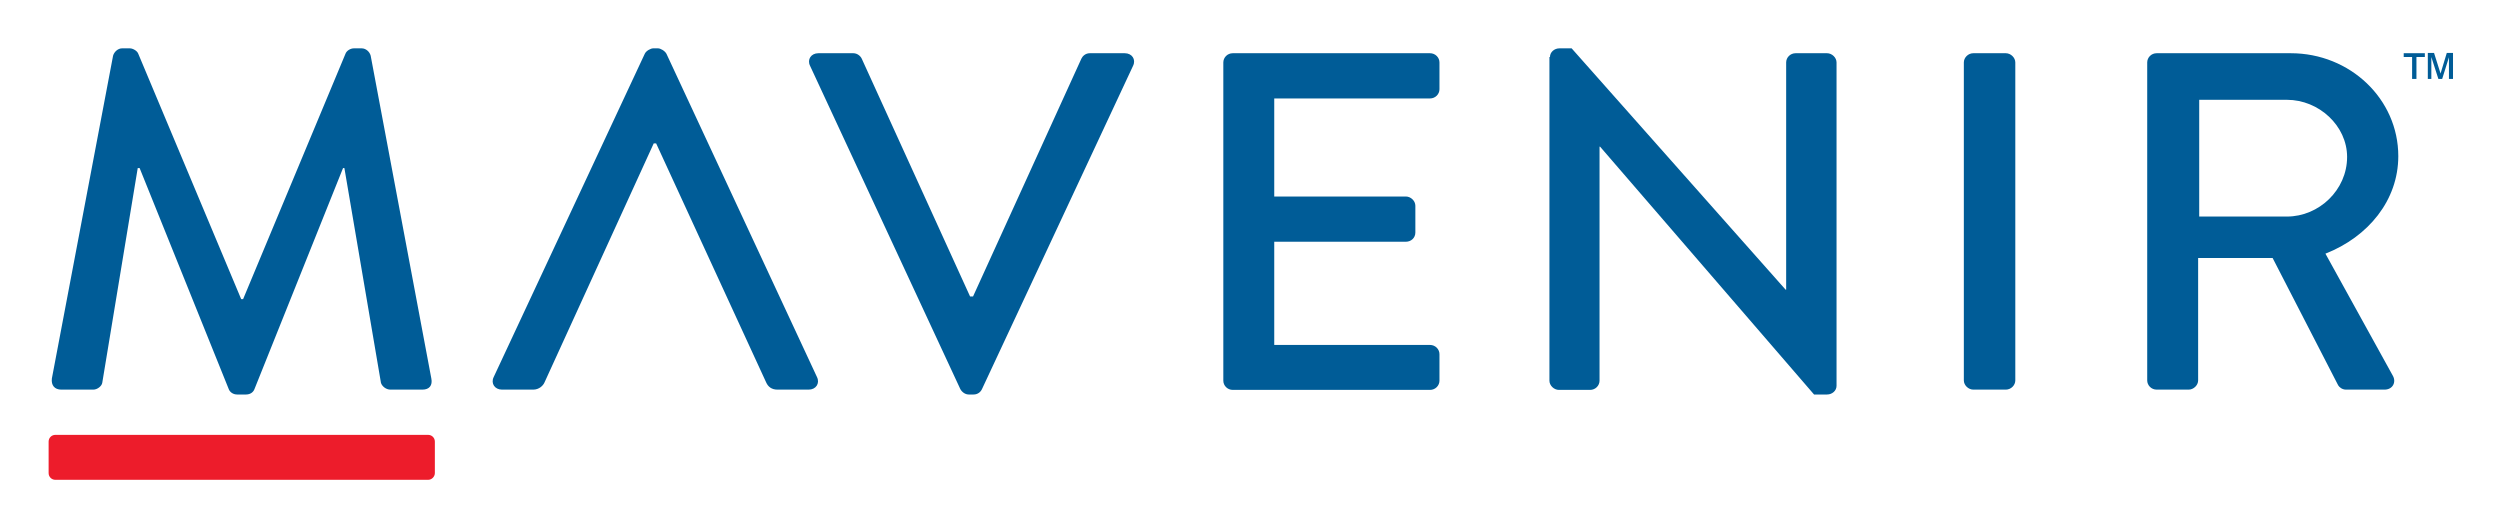
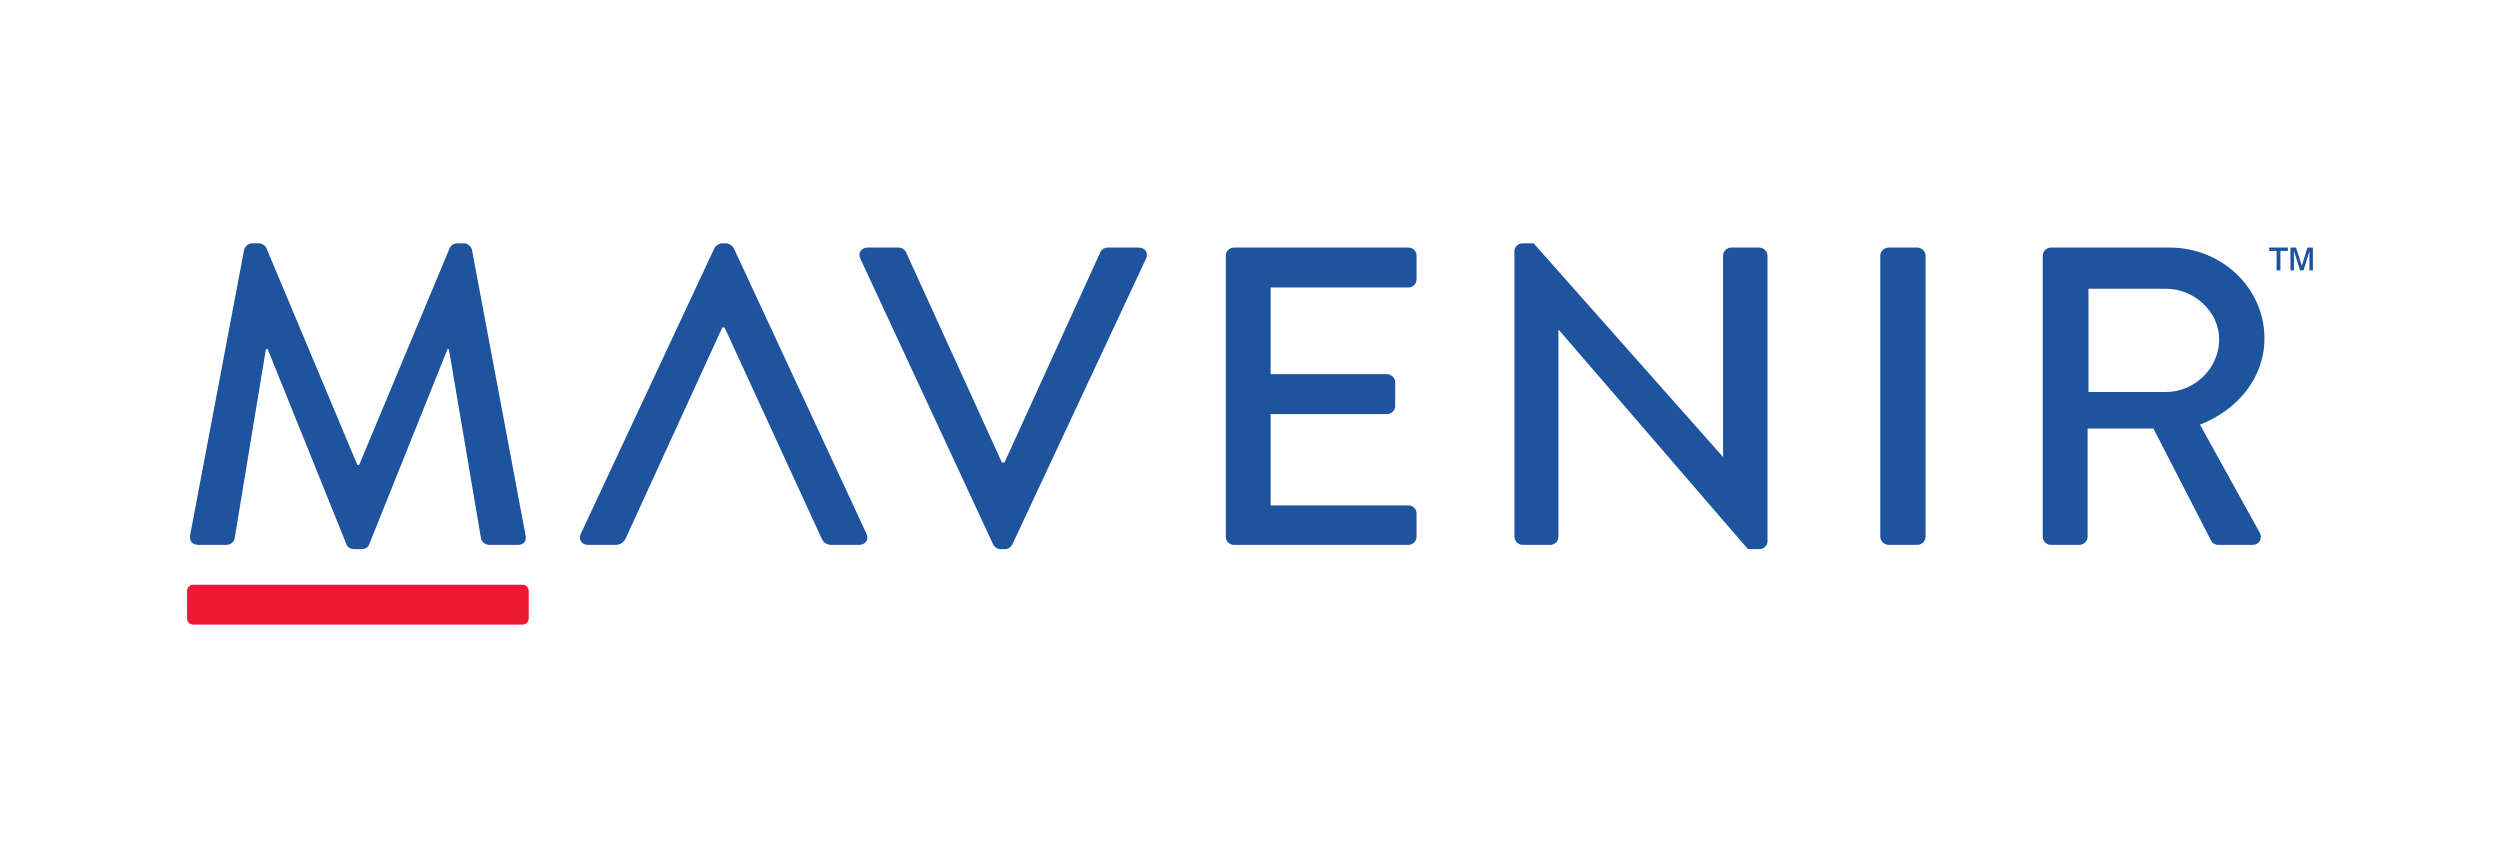
- <svg xmlns="http://www.w3.org/2000/svg" role="img" viewBox="60.25 83.75 923.00 194.50">
-   <style>svg {enable-background:new 0 0 1044.1 362.5}</style>
-   <style>.st1{fill:#005c97}</style>
-   <path fill="#ed1c2b" d="M218.3 260.9H80.7c-1.4 0-2.5-1.1-2.5-2.5v-11.6c0-1.4 1.1-2.5 2.5-2.5h137.6c1.4 0 2.5 1.1 2.5 2.5v11.6c0 1.3-1.1 2.5-2.5 2.5z" />
-   <path d="M261.3 224.9c-.5 1.2-2 2.7-4.2 2.7h-11.5c-2.7 0-4.2-2.3-3.1-4.6l55.8-119.4c.5-1.1 2.2-2 3.1-2h1.8c.9 0 2.5.9 3.1 2L361.9 223c1.1 2.3-.4 4.6-3.1 4.6h-11.5c-2.2 0-3.5-1.1-4.2-2.7l-40.6-88.2h-.9l-40.3 88.2zM102 104.3c.4-1.4 1.8-2.7 3.3-2.7h2.9c1.1 0 2.7.9 3.1 2l38 90.6h.7l37.8-90.6c.4-1.1 1.8-2 3.1-2h2.9c1.5 0 2.9 1.2 3.3 2.7l22.4 119.2c.5 2.5-.7 4.1-3.3 4.1h-11.8c-1.6 0-3.1-1.2-3.5-2.5l-13.5-79.3h-.5l-32.7 81.6c-.4 1.1-1.5 2-3.1 2h-3.3c-1.5 0-2.7-.9-3.1-2l-32.9-81.6h-.7L98 225.1c-.2 1.2-1.8 2.5-3.3 2.5H82.9c-2.5 0-3.8-1.6-3.5-4.1L102 104.3zm257.3 3.7c-1.1-2.3.4-4.6 3.1-4.6h12.9c1.5 0 2.7 1.1 3.1 2l40 87.8h1.1l40-87.8c.4-.9 1.5-2 3.1-2h12.9c2.7 0 4.2 2.3 3.1 4.6l-55.8 119.4c-.5 1.1-1.6 2-3.1 2h-1.8c-1.3 0-2.5-.9-3.1-2L359.3 108zm152.6-1.2c0-1.8 1.5-3.4 3.5-3.4h72.8c2 0 3.5 1.6 3.5 3.4v9.9c0 1.8-1.5 3.4-3.5 3.4h-57.5v36.2h48.6c1.8 0 3.5 1.6 3.5 3.4v9.9c0 2-1.6 3.4-3.5 3.4h-48.6v38.1h57.5c2 0 3.5 1.6 3.5 3.4v9.8c0 1.8-1.5 3.4-3.5 3.4h-72.8c-2 0-3.5-1.6-3.5-3.4V106.8zm120.6-2c0-1.8 1.6-3.2 3.5-3.2h4.5l79 89.1h.2v-83.9c0-1.8 1.5-3.4 3.5-3.4h11.6c1.8 0 3.5 1.6 3.5 3.4v119.4c0 1.8-1.6 3.2-3.5 3.2H730l-79-91.5h-.2v86.4c0 1.8-1.5 3.4-3.5 3.4h-11.5c-1.8 0-3.5-1.6-3.5-3.4V104.8zm152.8 2c0-1.8 1.6-3.4 3.5-3.4h12c1.8 0 3.5 1.6 3.5 3.4v117.4c0 1.8-1.6 3.4-3.5 3.4h-12c-1.8 0-3.5-1.6-3.5-3.4V106.8z" class="st1" />
-   <path d="M918.8 177.4c15.8-6.2 26.9-19.7 26.9-36 0-21.1-17.8-38-39.7-38h-49.5c-2 0-3.5 1.6-3.5 3.4v117.4c0 1.8 1.5 3.4 3.5 3.4h11.8c1.8 0 3.5-1.6 3.5-3.4V179h27.5l24.2 47c.4.7 1.5 1.6 2.9 1.6h14.2c3.1 0 4.4-2.8 3.1-5.1l-24.9-45.1zm-46.6-13.7v-43.1h32.4c11.8 0 22.2 9.6 22.2 21.1 0 12.2-10.4 22-22.2 22h-32.4z" class="st1" />
-   <g>
-     <path d="M950.8 112.9v-8.1h-3.1v-1.4h7.8v1.4h-3.1v8.1h-1.6zm5.8 0v-9.6h2.3l2.4 7.6 2.3-7.6h2.3v9.6h-1.5v-8l-2.5 8h-1.4l-2.6-8.1v8.1h-1.3z" class="st1" />
+ <svg xmlns="http://www.w3.org/2000/svg" version="1.1" id="svg2" xml:space="preserve" width="1392.133" height="483.311" viewBox="0 0 1392.133 483.311">
+   <defs id="defs6">
+     <clipPath clipPathUnits="userSpaceOnUse" id="clipPath16">
+       <path d="M 0,362.483 H 1044.1 V 0 H 0 Z" id="path14" />
+     </clipPath>
+   </defs>
+   <g id="g8" transform="matrix(1.333333,0,0,-1.333333,0,483.3107)">
+     <g id="g10">
+       <g id="g12" clip-path="url(#clipPath16)">
+         <g id="g18" transform="translate(218.2657,101.6137)">
+           <path d="m 0,0 h -137.587 c -1.404,0 -2.543,1.138 -2.543,2.542 v 11.567 c 0,1.405 1.139,2.543 2.543,2.543 H 0 c 1.403,0 2.542,-1.138 2.542,-2.543 V 2.542 C 2.542,1.138 1.403,0 0,0" style="fill:#ed1834;fill-opacity:1;fill-rule:nonzero;stroke:none" id="path20" />
+         </g>
+         <g id="g22" transform="translate(872.2355,198.7807)">
+           <path d="m 0,0 v 43.107 h 32.382 c 11.824,0 22.193,-9.58 22.193,-21.11 C 54.575,9.757 44.206,0 32.382,0 Z m 46.57,-13.659 c 15.827,6.209 26.924,19.69 26.924,36.011 0,21.11 -17.827,37.962 -39.657,37.962 h -49.482 c -2.001,0 -3.456,-1.596 -3.456,-3.37 V -60.492 c 0,-1.774 1.455,-3.37 3.456,-3.37 h 11.826 c 1.818,0 3.456,1.596 3.456,3.37 v 45.236 h 27.468 l 24.196,-47.01 c 0.364,-0.71 1.455,-1.596 2.91,-1.596 h 14.19 c 3.092,0 4.366,2.838 3.092,5.143 z" style="fill:#1e549e;fill-opacity:1;fill-rule:nonzero;stroke:none" id="path24" />
+         </g>
+         <g id="g26" transform="translate(306.4103,258.9184)">
+           <path d="M 0,0 C -0.547,1.064 -2.184,1.951 -3.093,1.951 H -4.912 C -5.821,1.951 -7.46,1.064 -8.005,0 l -55.849,-119.388 c -1.09,-2.306 0.365,-4.612 3.093,-4.612 H -49.3 c 2.183,0 3.639,1.419 4.184,2.661 l 40.386,88.165 h 0.91 l 40.566,-88.165 c 0.728,-1.598 2.001,-2.661 4.184,-2.661 h 11.462 c 2.728,0 4.183,2.306 3.091,4.612 z" style="fill:#1e549e;fill-opacity:1;fill-rule:nonzero;stroke:none" id="path28" />
+         </g>
+         <g id="g30" transform="translate(197.1017,258.2084)">
+           <path d="m 0,0 c -0.363,1.419 -1.819,2.661 -3.273,2.661 h -2.912 c -1.273,0 -2.728,-0.887 -3.092,-1.951 l -37.838,-90.65 h -0.728 l -38.02,90.65 c -0.365,1.064 -2.001,1.951 -3.093,1.951 h -2.911 c -1.455,0 -2.91,-1.242 -3.274,-2.661 l -22.557,-119.211 c -0.365,-2.482 0.909,-4.079 3.456,-4.079 h 11.824 c 1.456,0 3.093,1.241 3.274,2.483 l 13.098,79.296 h 0.728 l 32.926,-81.602 c 0.365,-1.065 1.638,-1.951 3.093,-1.951 h 3.275 c 1.637,0 2.728,0.886 3.092,1.951 l 32.745,81.602 h 0.545 l 13.463,-79.296 c 0.364,-1.242 1.819,-2.483 3.456,-2.483 h 11.825 c 2.546,0 3.82,1.597 3.274,4.079 z" style="fill:#1e549e;fill-opacity:1;fill-rule:nonzero;stroke:none" id="path32" />
+         </g>
+         <g id="g34" transform="translate(475.549,259.0952)">
+           <path d="m 0,0 h -12.916 c -1.638,0 -2.729,-1.064 -3.093,-1.951 L -56.03,-89.763 h -1.092 L -97.143,-1.951 C -97.507,-1.064 -98.78,0 -100.235,0 h -12.916 c -2.729,0 -4.185,-2.306 -3.093,-4.612 L -60.76,-124 c 0.546,-1.064 1.82,-1.951 3.093,-1.951 h 1.819 c 1.454,0 2.546,0.887 3.093,1.951 L 3.093,-4.612 C 4.185,-2.306 2.729,0 0,0" style="fill:#1e549e;fill-opacity:1;fill-rule:nonzero;stroke:none" id="path36" />
+         </g>
+         <g id="g38" transform="translate(588.1554,259.0952)">
+           <path d="m 0,0 h -72.767 c -2.001,0 -3.456,-1.597 -3.456,-3.37 v -117.437 c 0,-1.773 1.455,-3.37 3.456,-3.37 H 0 c 2.001,0 3.457,1.597 3.457,3.37 v 9.757 c 0,1.774 -1.456,3.37 -3.457,3.37 h -57.485 v 38.141 h 48.571 c 1.819,0 3.457,1.419 3.457,3.371 v 9.934 c 0,1.774 -1.638,3.371 -3.457,3.371 h -48.571 v 36.188 H 0 c 2.001,0 3.457,1.597 3.457,3.37 V -3.37 C 3.457,-1.597 2.001,0 0,0" style="fill:#1e549e;fill-opacity:1;fill-rule:nonzero;stroke:none" id="path40" />
+         </g>
+         <g id="g42" transform="translate(734.7257,259.0952)">
+           <path d="M 0,0 H -11.643 C -13.645,0 -15.1,-1.597 -15.1,-3.37 v -83.908 h -0.181 L -94.232,1.774 h -4.548 c -1.82,0 -3.456,-1.419 -3.456,-3.193 v -119.388 c 0,-1.773 1.636,-3.37 3.456,-3.37 h 11.46 c 2.002,0 3.457,1.597 3.457,3.37 v 86.392 h 0.181 L -4.73,-125.951 H 0 c 1.819,0 3.456,1.419 3.456,3.193 V -3.37 C 3.456,-1.597 1.819,0 0,0" style="fill:#1e549e;fill-opacity:1;fill-rule:nonzero;stroke:none" id="path44" />
+         </g>
+         <g id="g46" transform="translate(800.7433,259.0952)">
+           <path d="m 0,0 h -12.007 c -1.819,0 -3.456,-1.597 -3.456,-3.37 v -117.437 c 0,-1.773 1.637,-3.37 3.456,-3.37 H 0 c 1.819,0 3.456,1.597 3.456,3.37 V -3.37 C 3.456,-1.597 1.819,0 0,0" style="fill:#1e549e;fill-opacity:1;fill-rule:nonzero;stroke:none" id="path48" />
+         </g>
+         <g id="g50" transform="translate(956.5773,249.5551)">
+           <path d="M 0,0 V 9.551 H 2.344 L 4.758,1.922 7.09,9.551 H 9.387 V 0 H 7.934 V 8.016 L 5.473,0 H 4.031 L 1.465,8.133 V 0 Z m -5.777,0 v 8.133 h -3.094 v 1.418 h 7.805 V 8.133 H -4.184 V 0 Z" style="fill:#1e549e;fill-opacity:1;fill-rule:nonzero;stroke:none" id="path52" />
+         </g>
+       </g>
+     </g>
  </g>
</svg>
